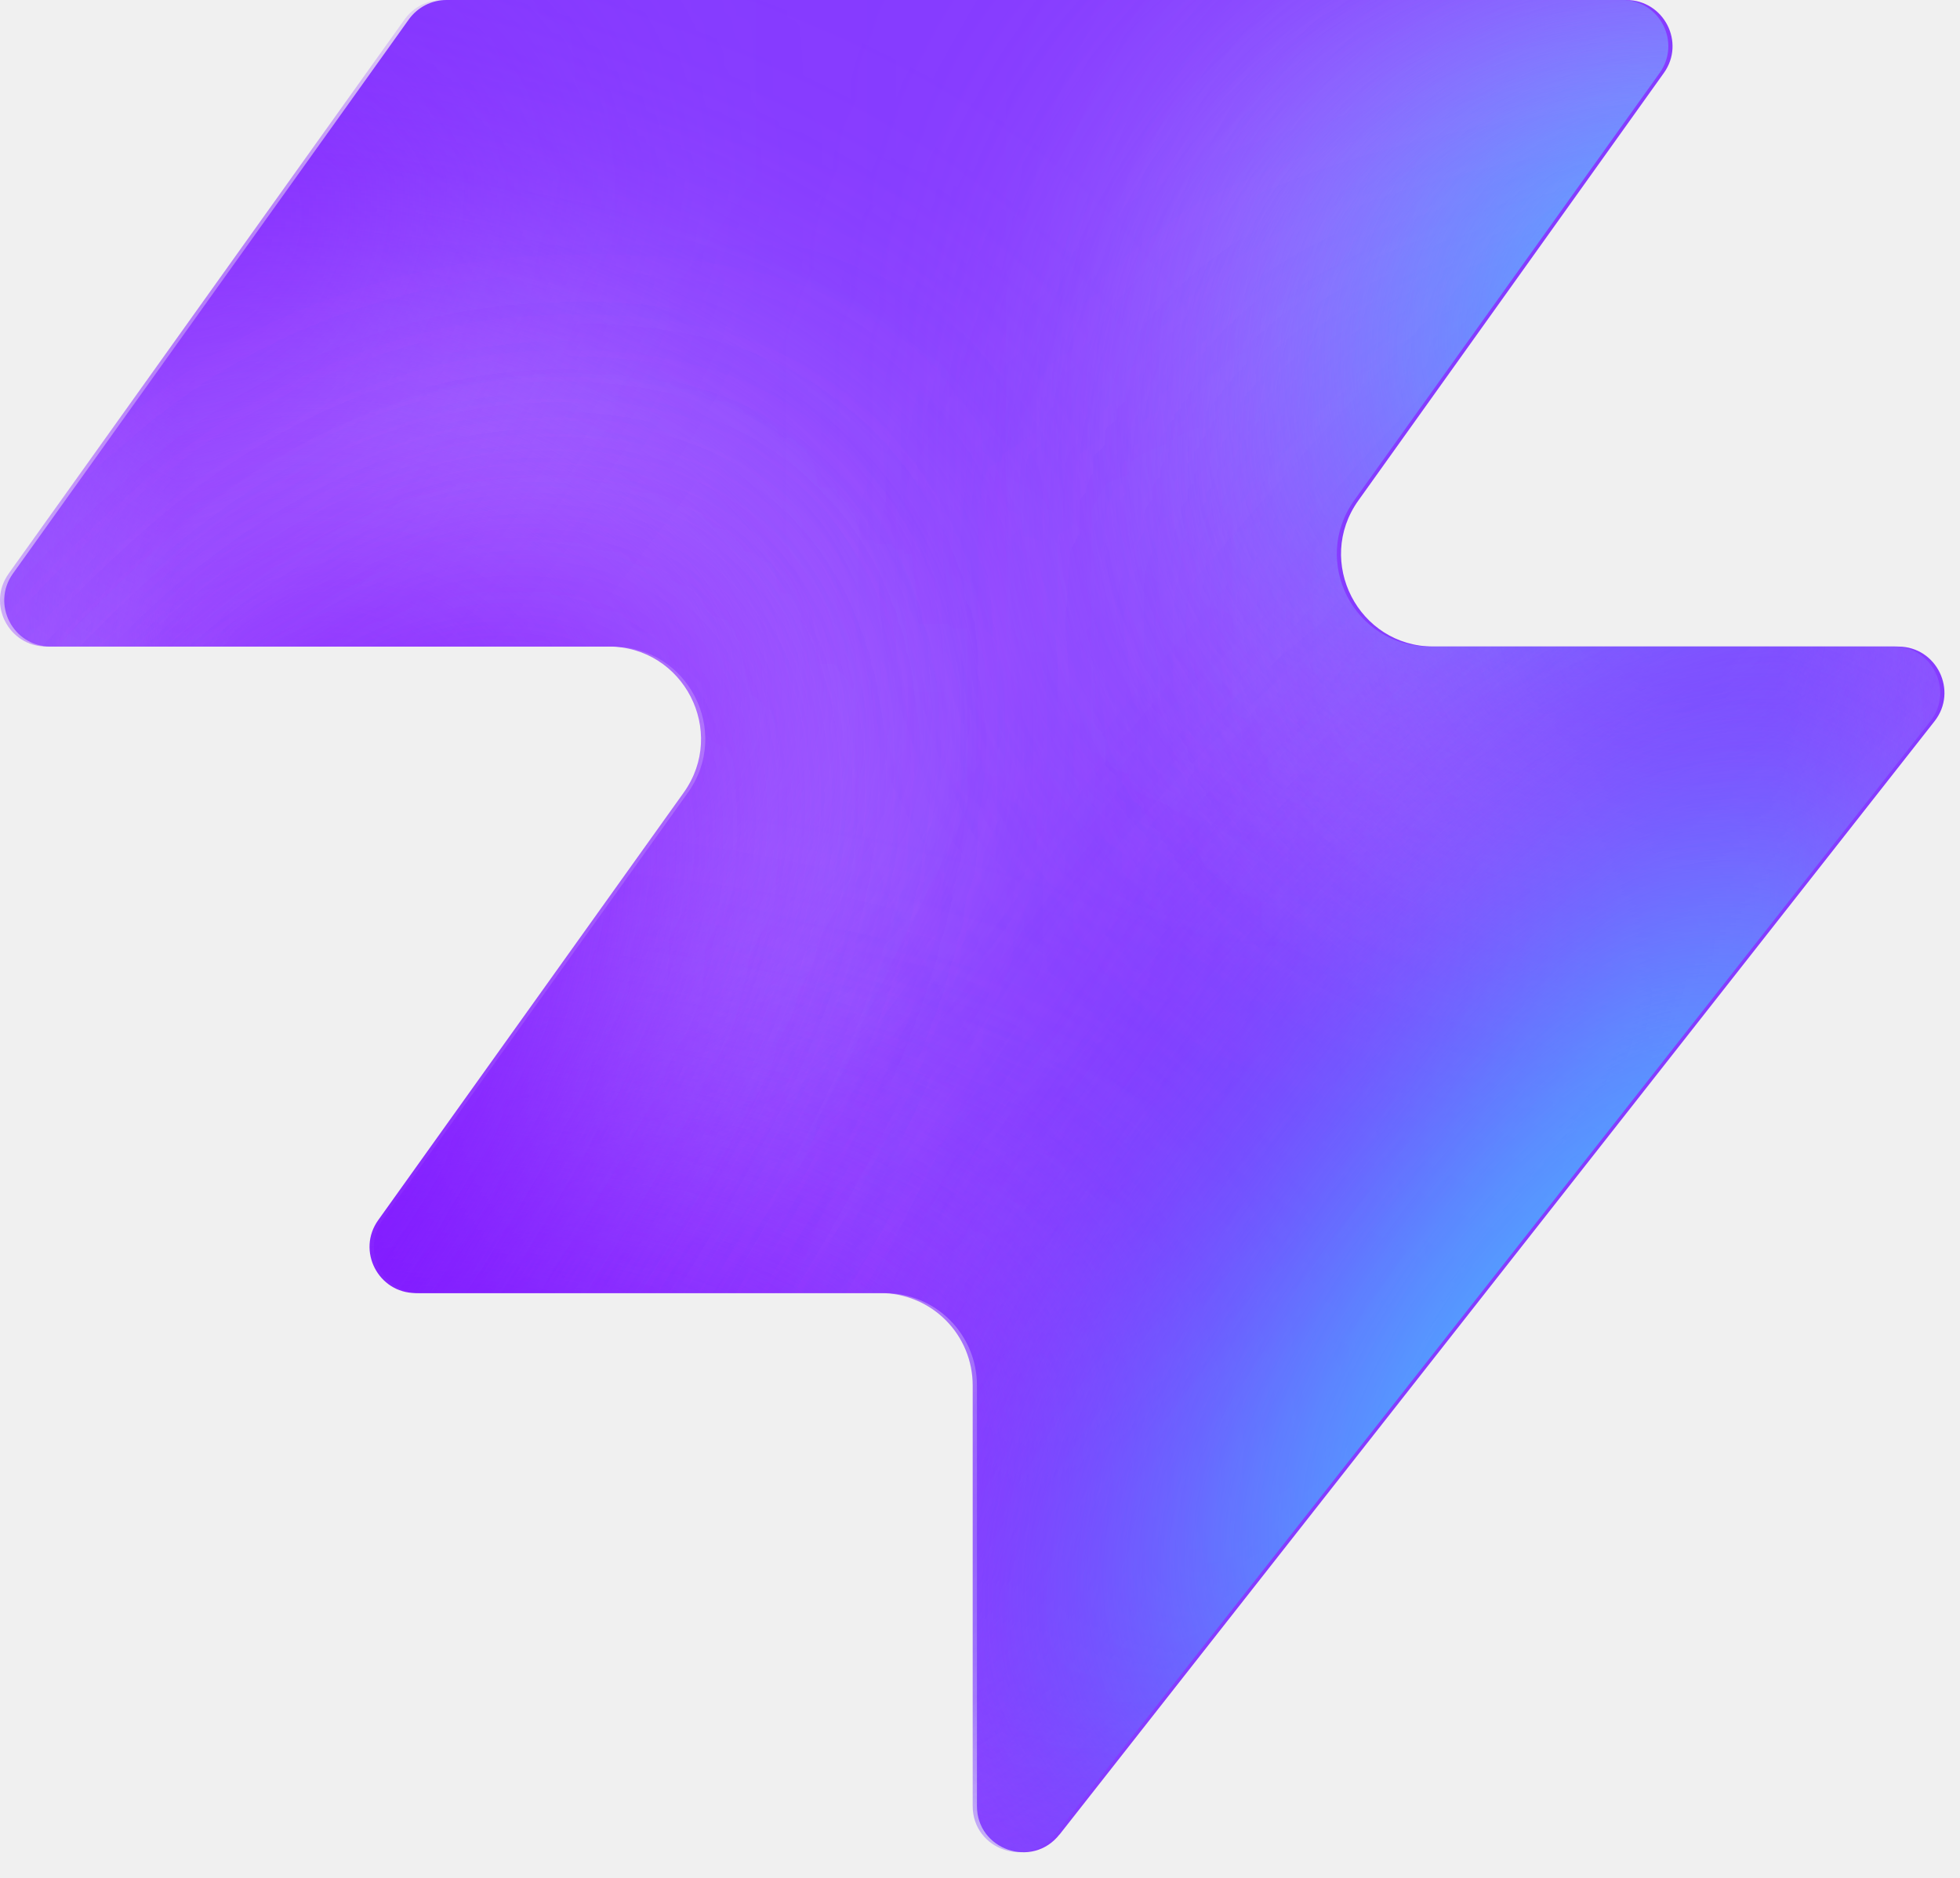
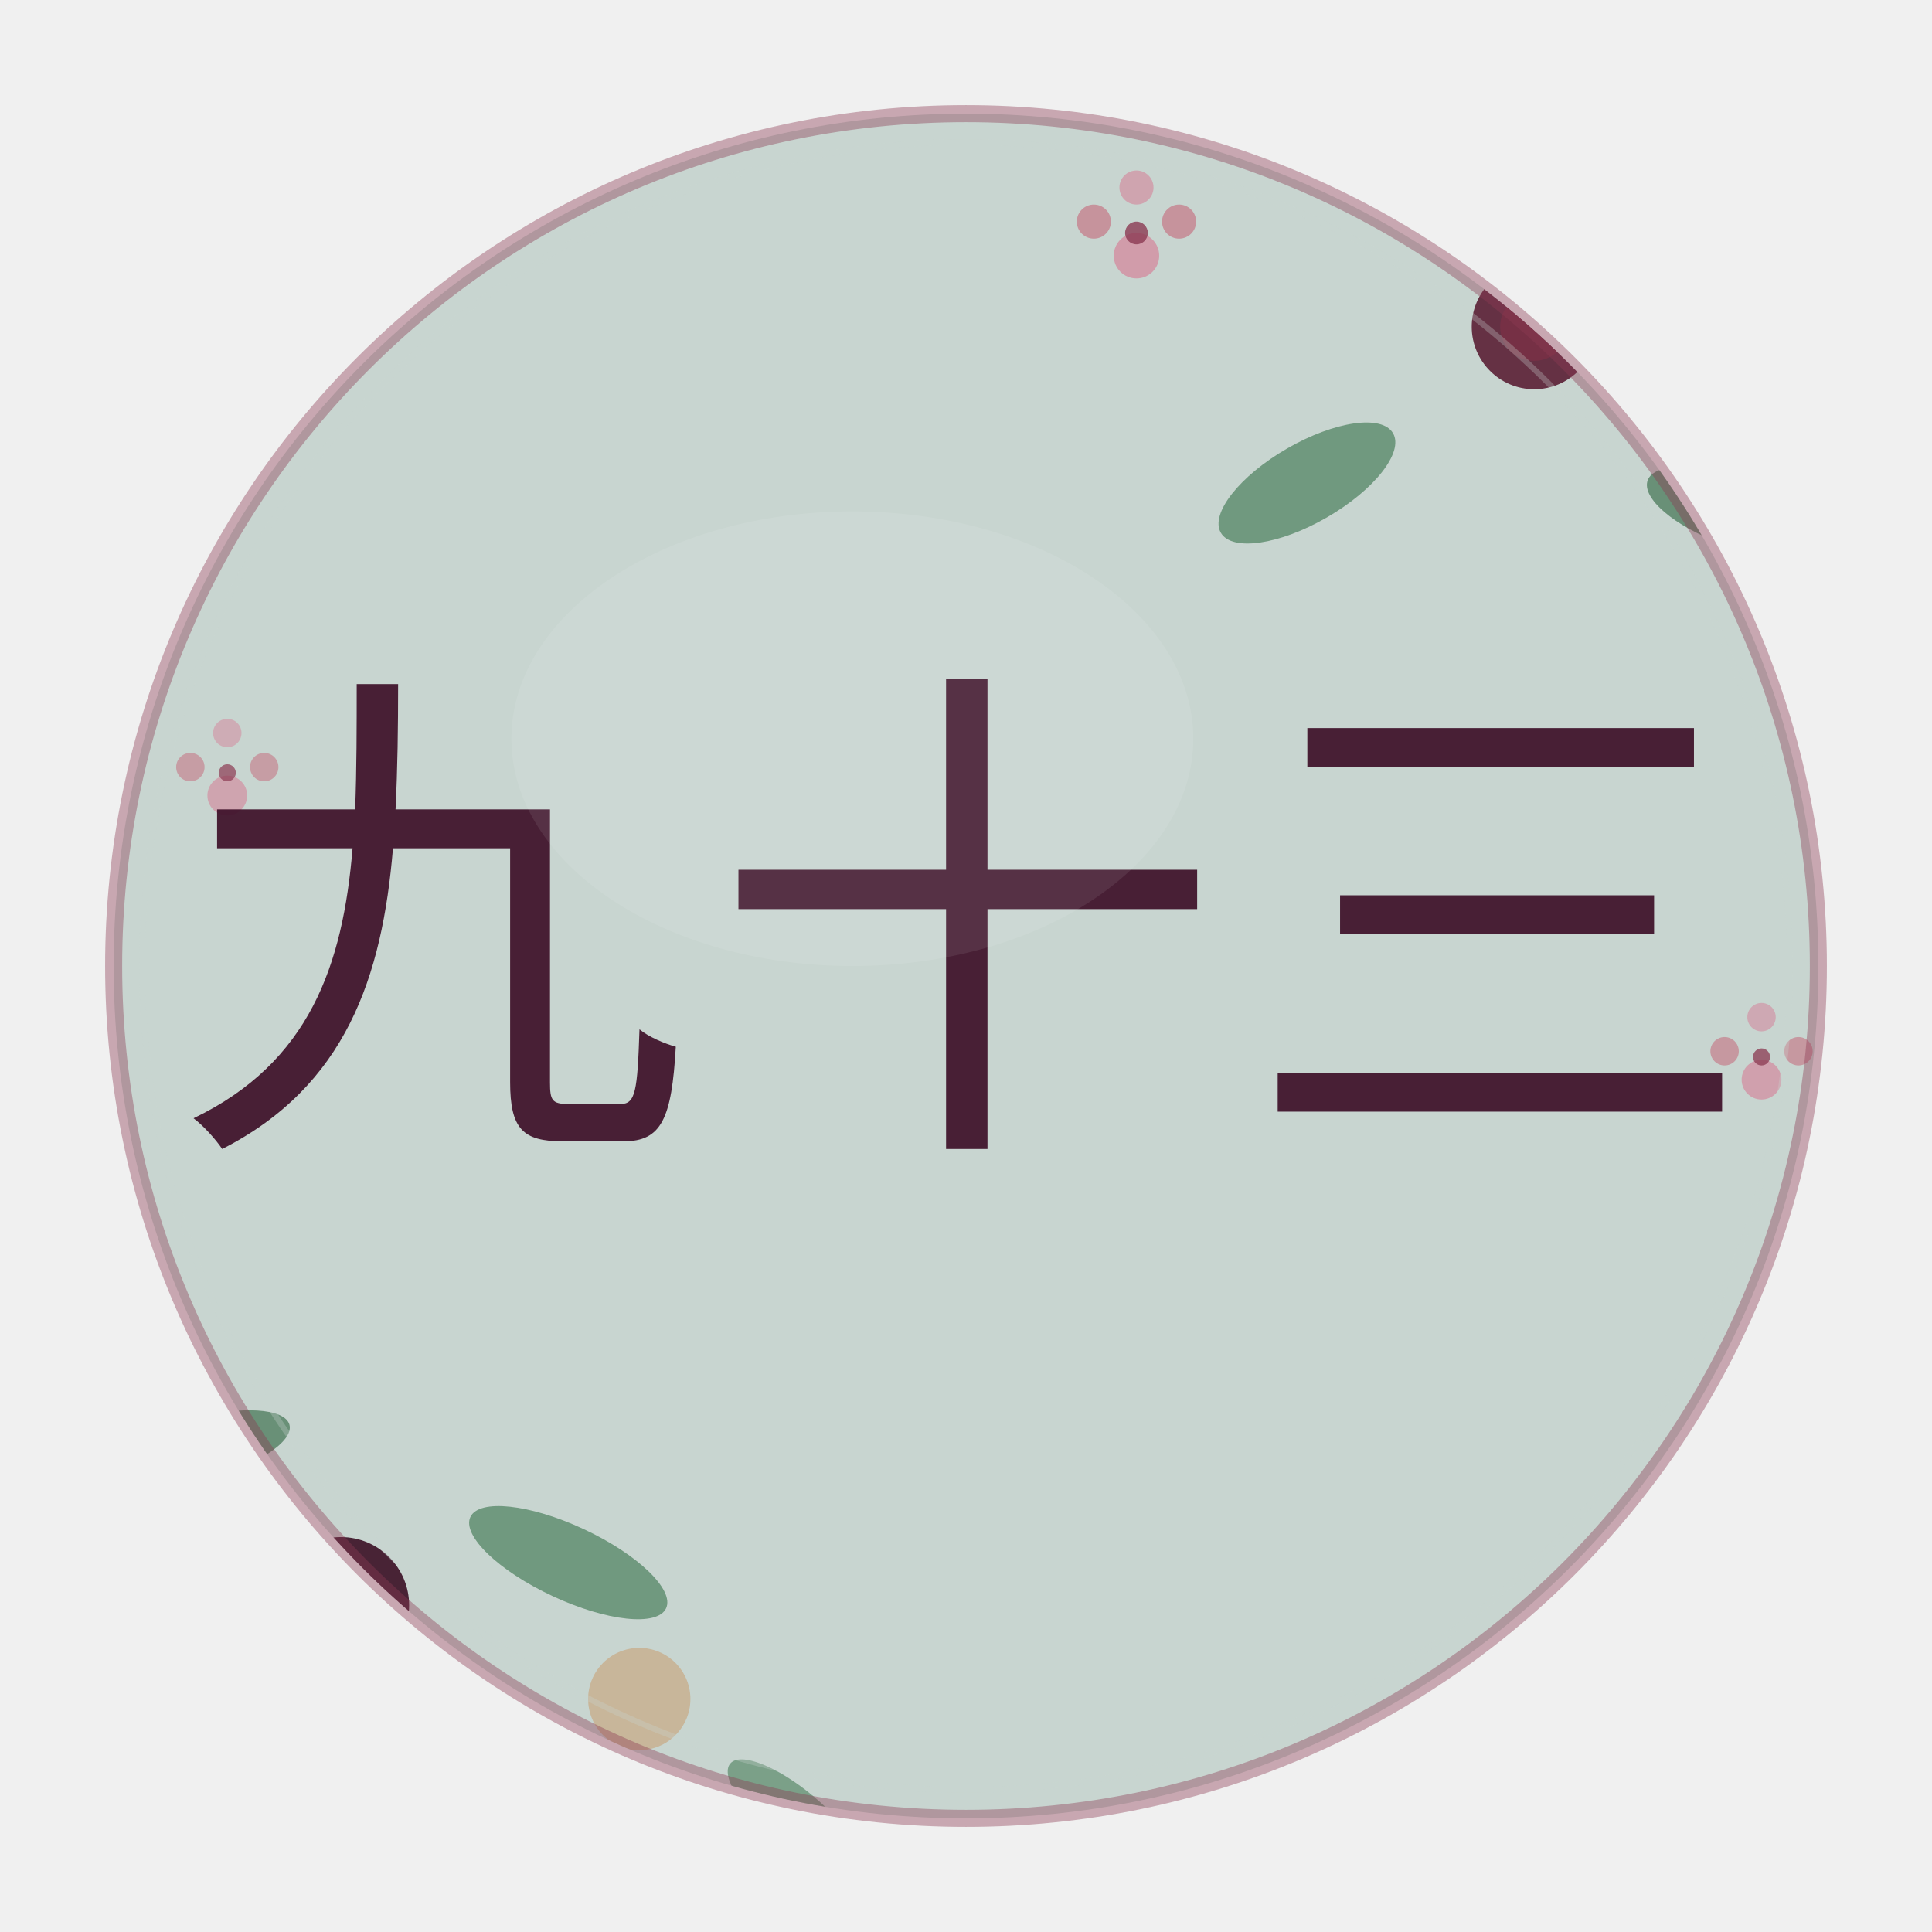
- <svg xmlns="http://www.w3.org/2000/svg" width="48" height="46" fill="none" viewBox="0 0 48 46">
-   <path fill="#863bff" d="M25.946 44.938c-.664.845-2.021.375-2.021-.698V33.937a2.26 2.26 0 0 0-2.262-2.262H10.287c-.92 0-1.456-1.04-.92-1.788l7.48-10.471c1.07-1.497 0-3.578-1.842-3.578H1.237c-.92 0-1.456-1.04-.92-1.788L10.013.474c.214-.297.556-.474.92-.474h28.894c.92 0 1.456 1.04.92 1.788l-7.48 10.471c-1.07 1.498 0 3.579 1.842 3.579h11.377c.943 0 1.473 1.088.89 1.83L25.947 44.94z" style="fill:#863bff;fill:color(display-p3 .525 .23 1);fill-opacity:1" />
-   <mask id="a" width="48" height="46" x="0" y="0" maskUnits="userSpaceOnUse" style="mask-type:alpha">
-     <path fill="#000" d="M25.842 44.938c-.664.844-2.021.375-2.021-.698V33.937a2.26 2.26 0 0 0-2.262-2.262H10.183c-.92 0-1.456-1.04-.92-1.788l7.48-10.471c1.07-1.498 0-3.579-1.842-3.579H1.133c-.92 0-1.456-1.04-.92-1.787L9.91.473c.214-.297.556-.474.92-.474h28.894c.92 0 1.456 1.04.92 1.788l-7.48 10.471c-1.07 1.498 0 3.578 1.842 3.578h11.377c.943 0 1.473 1.088.89 1.832L25.843 44.94z" style="fill:#000;fill-opacity:1" />
-   </mask>
-   <g mask="url(#a)">
-     <g filter="url(#b)">
-       <ellipse cx="5.508" cy="14.704" fill="#ede6ff" rx="5.508" ry="14.704" style="fill:#ede6ff;fill:color(display-p3 .927 .903 1);fill-opacity:1" transform="matrix(.00324 1 1 -.00324 -4.47 31.516)" />
-     </g>
-     <g filter="url(#c)">
-       <ellipse cx="10.399" cy="29.851" fill="#ede6ff" rx="10.399" ry="29.851" style="fill:#ede6ff;fill:color(display-p3 .927 .903 1);fill-opacity:1" transform="matrix(.00324 1 1 -.00324 -39.328 7.883)" />
-     </g>
-     <g filter="url(#d)">
-       <ellipse cx="5.508" cy="30.487" fill="#7e14ff" rx="5.508" ry="30.487" style="fill:#7e14ff;fill:color(display-p3 .492 .077 1);fill-opacity:1" transform="rotate(89.814 -25.913 -14.639)scale(1 -1)" />
-     </g>
-     <g filter="url(#e)">
-       <ellipse cx="5.508" cy="30.599" fill="#7e14ff" rx="5.508" ry="30.599" style="fill:#7e14ff;fill:color(display-p3 .492 .077 1);fill-opacity:1" transform="rotate(89.814 -32.644 -3.334)scale(1 -1)" />
-     </g>
-     <g filter="url(#f)">
-       <ellipse cx="5.508" cy="30.599" fill="#7e14ff" rx="5.508" ry="30.599" style="fill:#7e14ff;fill:color(display-p3 .492 .077 1);fill-opacity:1" transform="matrix(.00324 1 1 -.00324 -34.34 30.47)" />
-     </g>
-     <g filter="url(#g)">
-       <ellipse cx="14.072" cy="22.078" fill="#ede6ff" rx="14.072" ry="22.078" style="fill:#ede6ff;fill:color(display-p3 .927 .903 1);fill-opacity:1" transform="rotate(93.35 24.506 48.493)scale(-1 1)" />
-     </g>
-     <g filter="url(#h)">
-       <ellipse cx="3.47" cy="21.501" fill="#7e14ff" rx="3.47" ry="21.501" style="fill:#7e14ff;fill:color(display-p3 .492 .077 1);fill-opacity:1" transform="rotate(89.009 28.708 47.59)scale(-1 1)" />
-     </g>
-     <g filter="url(#i)">
-       <ellipse cx="3.47" cy="21.501" fill="#7e14ff" rx="3.47" ry="21.501" style="fill:#7e14ff;fill:color(display-p3 .492 .077 1);fill-opacity:1" transform="rotate(89.009 28.708 47.59)scale(-1 1)" />
-     </g>
-     <g filter="url(#j)">
-       <ellipse cx=".387" cy="8.972" fill="#7e14ff" rx="4.407" ry="29.108" style="fill:#7e14ff;fill:color(display-p3 .492 .077 1);fill-opacity:1" transform="rotate(39.51 .387 8.972)" />
-     </g>
-     <g filter="url(#k)">
-       <ellipse cx="47.523" cy="-6.092" fill="#7e14ff" rx="4.407" ry="29.108" style="fill:#7e14ff;fill:color(display-p3 .492 .077 1);fill-opacity:1" transform="rotate(37.892 47.523 -6.092)" />
-     </g>
-     <g filter="url(#l)">
-       <ellipse cx="41.412" cy="6.333" fill="#47bfff" rx="5.971" ry="9.665" style="fill:#47bfff;fill:color(display-p3 .28 .748 1);fill-opacity:1" transform="rotate(37.892 41.412 6.333)" />
-     </g>
-     <g filter="url(#m)">
-       <ellipse cx="-1.879" cy="38.332" fill="#7e14ff" rx="4.407" ry="29.108" style="fill:#7e14ff;fill:color(display-p3 .492 .077 1);fill-opacity:1" transform="rotate(37.892 -1.88 38.332)" />
-     </g>
-     <g filter="url(#n)">
-       <ellipse cx="-1.879" cy="38.332" fill="#7e14ff" rx="4.407" ry="29.108" style="fill:#7e14ff;fill:color(display-p3 .492 .077 1);fill-opacity:1" transform="rotate(37.892 -1.88 38.332)" />
-     </g>
-     <g filter="url(#o)">
-       <ellipse cx="35.651" cy="29.907" fill="#7e14ff" rx="4.407" ry="29.108" style="fill:#7e14ff;fill:color(display-p3 .492 .077 1);fill-opacity:1" transform="rotate(37.892 35.651 29.907)" />
-     </g>
-     <g filter="url(#p)">
-       <ellipse cx="38.418" cy="32.4" fill="#47bfff" rx="5.971" ry="15.297" style="fill:#47bfff;fill:color(display-p3 .28 .748 1);fill-opacity:1" transform="rotate(37.892 38.418 32.4)" />
-     </g>
+ <svg xmlns="http://www.w3.org/2000/svg" width="512" height="512" viewBox="0 0 680 680">
+   <defs>
+     <clipPath id="circle-clip">
+       <circle cx="340" cy="340" r="300" />
+     </clipPath>
+   </defs>
+   <circle cx="340" cy="340" r="300" fill="#c8d5d0" />
+   <ellipse cx="340" cy="340" r="220" fill="#dce8e2" clip-path="url(#circle-clip)" />
+   <ellipse cx="200" cy="200" r="160" fill="#e8d5da" opacity="0.6" clip-path="url(#circle-clip)" />
+   <ellipse cx="480" cy="460" r="150" fill="#d5e0d8" opacity="0.5" clip-path="url(#circle-clip)" />
+   <g clip-path="url(#circle-clip)">
+     <ellipse cx="520" cy="120" r="55" fill="#8B3A52" opacity="0.85" />
+     <ellipse cx="568" cy="95" r="42" fill="#9B4560" opacity="0.8" />
+     <ellipse cx="545" cy="155" r="45" fill="#7A2F45" opacity="0.75" />
+     <ellipse cx="490" cy="85" r="38" fill="#A04E68" opacity="0.7" />
+     <ellipse cx="590" cy="140" r="36" fill="#8B3A52" opacity="0.65" />
+     <ellipse cx="510" cy="60" r="30" fill="#C47090" opacity="0.6" />
+     <circle cx="540" cy="115" r="22" fill="#5A1F35" opacity="0.9" />
+     <circle cx="540" cy="115" r="12" fill="#7A2F45" opacity="0.8" />
+     <ellipse cx="460" cy="170" rx="35" ry="14" fill="#5a8a6a" opacity="0.8" transform="rotate(-30 460 170)" />
+     <ellipse cx="610" cy="180" rx="32" ry="12" fill="#4a7a5a" opacity="0.75" transform="rotate(20 610 180)" />
+     <ellipse cx="575" cy="60" rx="28" ry="10" fill="#5a8a6a" opacity="0.7" transform="rotate(-50 575 60)" />
  </g>
-   <defs>
-     <filter id="b" width="60.045" height="41.654" x="-19.77" y="16.149" color-interpolation-filters="sRGB" filterUnits="userSpaceOnUse">
-       <feFlood flood-opacity="0" result="BackgroundImageFix" />
-       <feBlend in="SourceGraphic" in2="BackgroundImageFix" result="shape" />
-       <feGaussianBlur result="effect1_foregroundBlur_2002_17158" stdDeviation="7.659" />
-     </filter>
-     <filter id="c" width="90.34" height="51.437" x="-54.613" y="-7.533" color-interpolation-filters="sRGB" filterUnits="userSpaceOnUse">
-       <feFlood flood-opacity="0" result="BackgroundImageFix" />
-       <feBlend in="SourceGraphic" in2="BackgroundImageFix" result="shape" />
-       <feGaussianBlur result="effect1_foregroundBlur_2002_17158" stdDeviation="7.659" />
-     </filter>
-     <filter id="d" width="79.355" height="29.4" x="-49.64" y="2.03" color-interpolation-filters="sRGB" filterUnits="userSpaceOnUse">
-       <feFlood flood-opacity="0" result="BackgroundImageFix" />
-       <feBlend in="SourceGraphic" in2="BackgroundImageFix" result="shape" />
-       <feGaussianBlur result="effect1_foregroundBlur_2002_17158" stdDeviation="4.596" />
-     </filter>
-     <filter id="e" width="79.579" height="29.4" x="-45.045" y="20.029" color-interpolation-filters="sRGB" filterUnits="userSpaceOnUse">
-       <feFlood flood-opacity="0" result="BackgroundImageFix" />
-       <feBlend in="SourceGraphic" in2="BackgroundImageFix" result="shape" />
-       <feGaussianBlur result="effect1_foregroundBlur_2002_17158" stdDeviation="4.596" />
-     </filter>
-     <filter id="f" width="79.579" height="29.4" x="-43.513" y="21.178" color-interpolation-filters="sRGB" filterUnits="userSpaceOnUse">
-       <feFlood flood-opacity="0" result="BackgroundImageFix" />
-       <feBlend in="SourceGraphic" in2="BackgroundImageFix" result="shape" />
-       <feGaussianBlur result="effect1_foregroundBlur_2002_17158" stdDeviation="4.596" />
-     </filter>
-     <filter id="g" width="74.749" height="58.852" x="15.756" y="-17.901" color-interpolation-filters="sRGB" filterUnits="userSpaceOnUse">
-       <feFlood flood-opacity="0" result="BackgroundImageFix" />
-       <feBlend in="SourceGraphic" in2="BackgroundImageFix" result="shape" />
-       <feGaussianBlur result="effect1_foregroundBlur_2002_17158" stdDeviation="7.659" />
-     </filter>
-     <filter id="h" width="61.377" height="25.362" x="23.548" y="2.284" color-interpolation-filters="sRGB" filterUnits="userSpaceOnUse">
-       <feFlood flood-opacity="0" result="BackgroundImageFix" />
-       <feBlend in="SourceGraphic" in2="BackgroundImageFix" result="shape" />
-       <feGaussianBlur result="effect1_foregroundBlur_2002_17158" stdDeviation="4.596" />
-     </filter>
-     <filter id="i" width="61.377" height="25.362" x="23.548" y="2.284" color-interpolation-filters="sRGB" filterUnits="userSpaceOnUse">
-       <feFlood flood-opacity="0" result="BackgroundImageFix" />
-       <feBlend in="SourceGraphic" in2="BackgroundImageFix" result="shape" />
-       <feGaussianBlur result="effect1_foregroundBlur_2002_17158" stdDeviation="4.596" />
-     </filter>
-     <filter id="j" width="56.045" height="63.649" x="-27.636" y="-22.853" color-interpolation-filters="sRGB" filterUnits="userSpaceOnUse">
-       <feFlood flood-opacity="0" result="BackgroundImageFix" />
-       <feBlend in="SourceGraphic" in2="BackgroundImageFix" result="shape" />
-       <feGaussianBlur result="effect1_foregroundBlur_2002_17158" stdDeviation="4.596" />
-     </filter>
-     <filter id="k" width="54.814" height="64.646" x="20.116" y="-38.415" color-interpolation-filters="sRGB" filterUnits="userSpaceOnUse">
-       <feFlood flood-opacity="0" result="BackgroundImageFix" />
-       <feBlend in="SourceGraphic" in2="BackgroundImageFix" result="shape" />
-       <feGaussianBlur result="effect1_foregroundBlur_2002_17158" stdDeviation="4.596" />
-     </filter>
-     <filter id="l" width="33.541" height="35.313" x="24.641" y="-11.323" color-interpolation-filters="sRGB" filterUnits="userSpaceOnUse">
-       <feFlood flood-opacity="0" result="BackgroundImageFix" />
-       <feBlend in="SourceGraphic" in2="BackgroundImageFix" result="shape" />
-       <feGaussianBlur result="effect1_foregroundBlur_2002_17158" stdDeviation="4.596" />
-     </filter>
-     <filter id="m" width="54.814" height="64.646" x="-29.286" y="6.009" color-interpolation-filters="sRGB" filterUnits="userSpaceOnUse">
-       <feFlood flood-opacity="0" result="BackgroundImageFix" />
-       <feBlend in="SourceGraphic" in2="BackgroundImageFix" result="shape" />
-       <feGaussianBlur result="effect1_foregroundBlur_2002_17158" stdDeviation="4.596" />
-     </filter>
-     <filter id="n" width="54.814" height="64.646" x="-29.286" y="6.009" color-interpolation-filters="sRGB" filterUnits="userSpaceOnUse">
-       <feFlood flood-opacity="0" result="BackgroundImageFix" />
-       <feBlend in="SourceGraphic" in2="BackgroundImageFix" result="shape" />
-       <feGaussianBlur result="effect1_foregroundBlur_2002_17158" stdDeviation="4.596" />
-     </filter>
-     <filter id="o" width="54.814" height="64.646" x="8.244" y="-2.416" color-interpolation-filters="sRGB" filterUnits="userSpaceOnUse">
-       <feFlood flood-opacity="0" result="BackgroundImageFix" />
-       <feBlend in="SourceGraphic" in2="BackgroundImageFix" result="shape" />
-       <feGaussianBlur result="effect1_foregroundBlur_2002_17158" stdDeviation="4.596" />
-     </filter>
-     <filter id="p" width="39.409" height="43.623" x="18.713" y="10.588" color-interpolation-filters="sRGB" filterUnits="userSpaceOnUse">
-       <feFlood flood-opacity="0" result="BackgroundImageFix" />
-       <feBlend in="SourceGraphic" in2="BackgroundImageFix" result="shape" />
-       <feGaussianBlur result="effect1_foregroundBlur_2002_17158" stdDeviation="4.596" />
-     </filter>
-   </defs>
+   <g clip-path="url(#circle-clip)">
+     <ellipse cx="130" cy="560" r="58" fill="#6B2040" opacity="0.85" />
+     <ellipse cx="80" cy="530" r="45" fill="#7B3050" opacity="0.8" />
+     <ellipse cx="160" cy="600" r="50" fill="#5A1530" opacity="0.75" />
+     <ellipse cx="100" cy="600" r="42" fill="#8B3A52" opacity="0.7" />
+     <ellipse cx="55" cy="580" r="35" fill="#6B2040" opacity="0.65" />
+     <ellipse cx="180" cy="530" r="38" fill="#9B4560" opacity="0.6" />
+     <circle cx="120" cy="565" r="24" fill="#3A0F25" opacity="0.9" />
+     <circle cx="120" cy="565" r="13" fill="#5A1F35" opacity="0.8" />
+     <ellipse cx="220" cy="610" r="40" fill="#e8d5c0" opacity="0.8" />
+     <ellipse cx="255" cy="590" r="32" fill="#d8c5b0" opacity="0.75" />
+     <ellipse cx="195" cy="580" r="35" fill="#ecddc8" opacity="0.7" />
+     <circle cx="225" cy="598" r="18" fill="#c8b090" opacity="0.85" />
+     <ellipse cx="200" cy="550" rx="38" ry="13" fill="#5a8a6a" opacity="0.8" transform="rotate(25 200 550)" />
+     <ellipse cx="70" cy="510" rx="33" ry="11" fill="#4a7a5a" opacity="0.75" transform="rotate(-15 70 510)" />
+     <ellipse cx="280" cy="640" rx="30" ry="10" fill="#5a8a6a" opacity="0.7" transform="rotate(40 280 640)" />
+   </g>
+   <g clip-path="url(#circle-clip)">
+     <circle cx="400" cy="90" r="8" fill="#d4849a" opacity="0.7" />
+     <circle cx="415" cy="78" r="6" fill="#c47080" opacity="0.65" />
+     <circle cx="385" cy="78" r="6" fill="#c47080" opacity="0.65" />
+     <circle cx="400" cy="66" r="6" fill="#d4849a" opacity="0.6" />
+     <circle cx="400" cy="82" r="4" fill="#8B3A52" opacity="0.8" />
+     <circle cx="620" cy="380" r="7" fill="#d4849a" opacity="0.65" />
+     <circle cx="633" cy="370" r="5" fill="#c47080" opacity="0.6" />
+     <circle cx="607" cy="370" r="5" fill="#c47080" opacity="0.6" />
+     <circle cx="620" cy="358" r="5" fill="#d4849a" opacity="0.55" />
+     <circle cx="620" cy="372" r="3" fill="#8B3A52" opacity="0.75" />
+     <circle cx="80" cy="280" r="7" fill="#d4849a" opacity="0.6" />
+     <circle cx="93" cy="270" r="5" fill="#c47080" opacity="0.55" />
+     <circle cx="67" cy="270" r="5" fill="#c47080" opacity="0.55" />
+     <circle cx="80" cy="258" r="5" fill="#d4849a" opacity="0.5" />
+     <circle cx="80" cy="272" r="3" fill="#8B3A52" opacity="0.7" />
+   </g>
+   <circle cx="340" cy="340" r="300" fill="none" stroke="#8B3A52" stroke-width="6" opacity="0.4" />
+   <circle cx="340" cy="340" r="290" fill="none" stroke="#c8d5d0" stroke-width="2" opacity="0.3" />
+   <text x="340" y="390" text-anchor="middle" font-family="serif" font-size="180" font-weight="400" fill="#3d0f28" opacity="0.92" letter-spacing="8">九十三</text>
+   <ellipse cx="300" cy="260" rx="120" ry="80" fill="white" opacity="0.08" clip-path="url(#circle-clip)" />
</svg>
